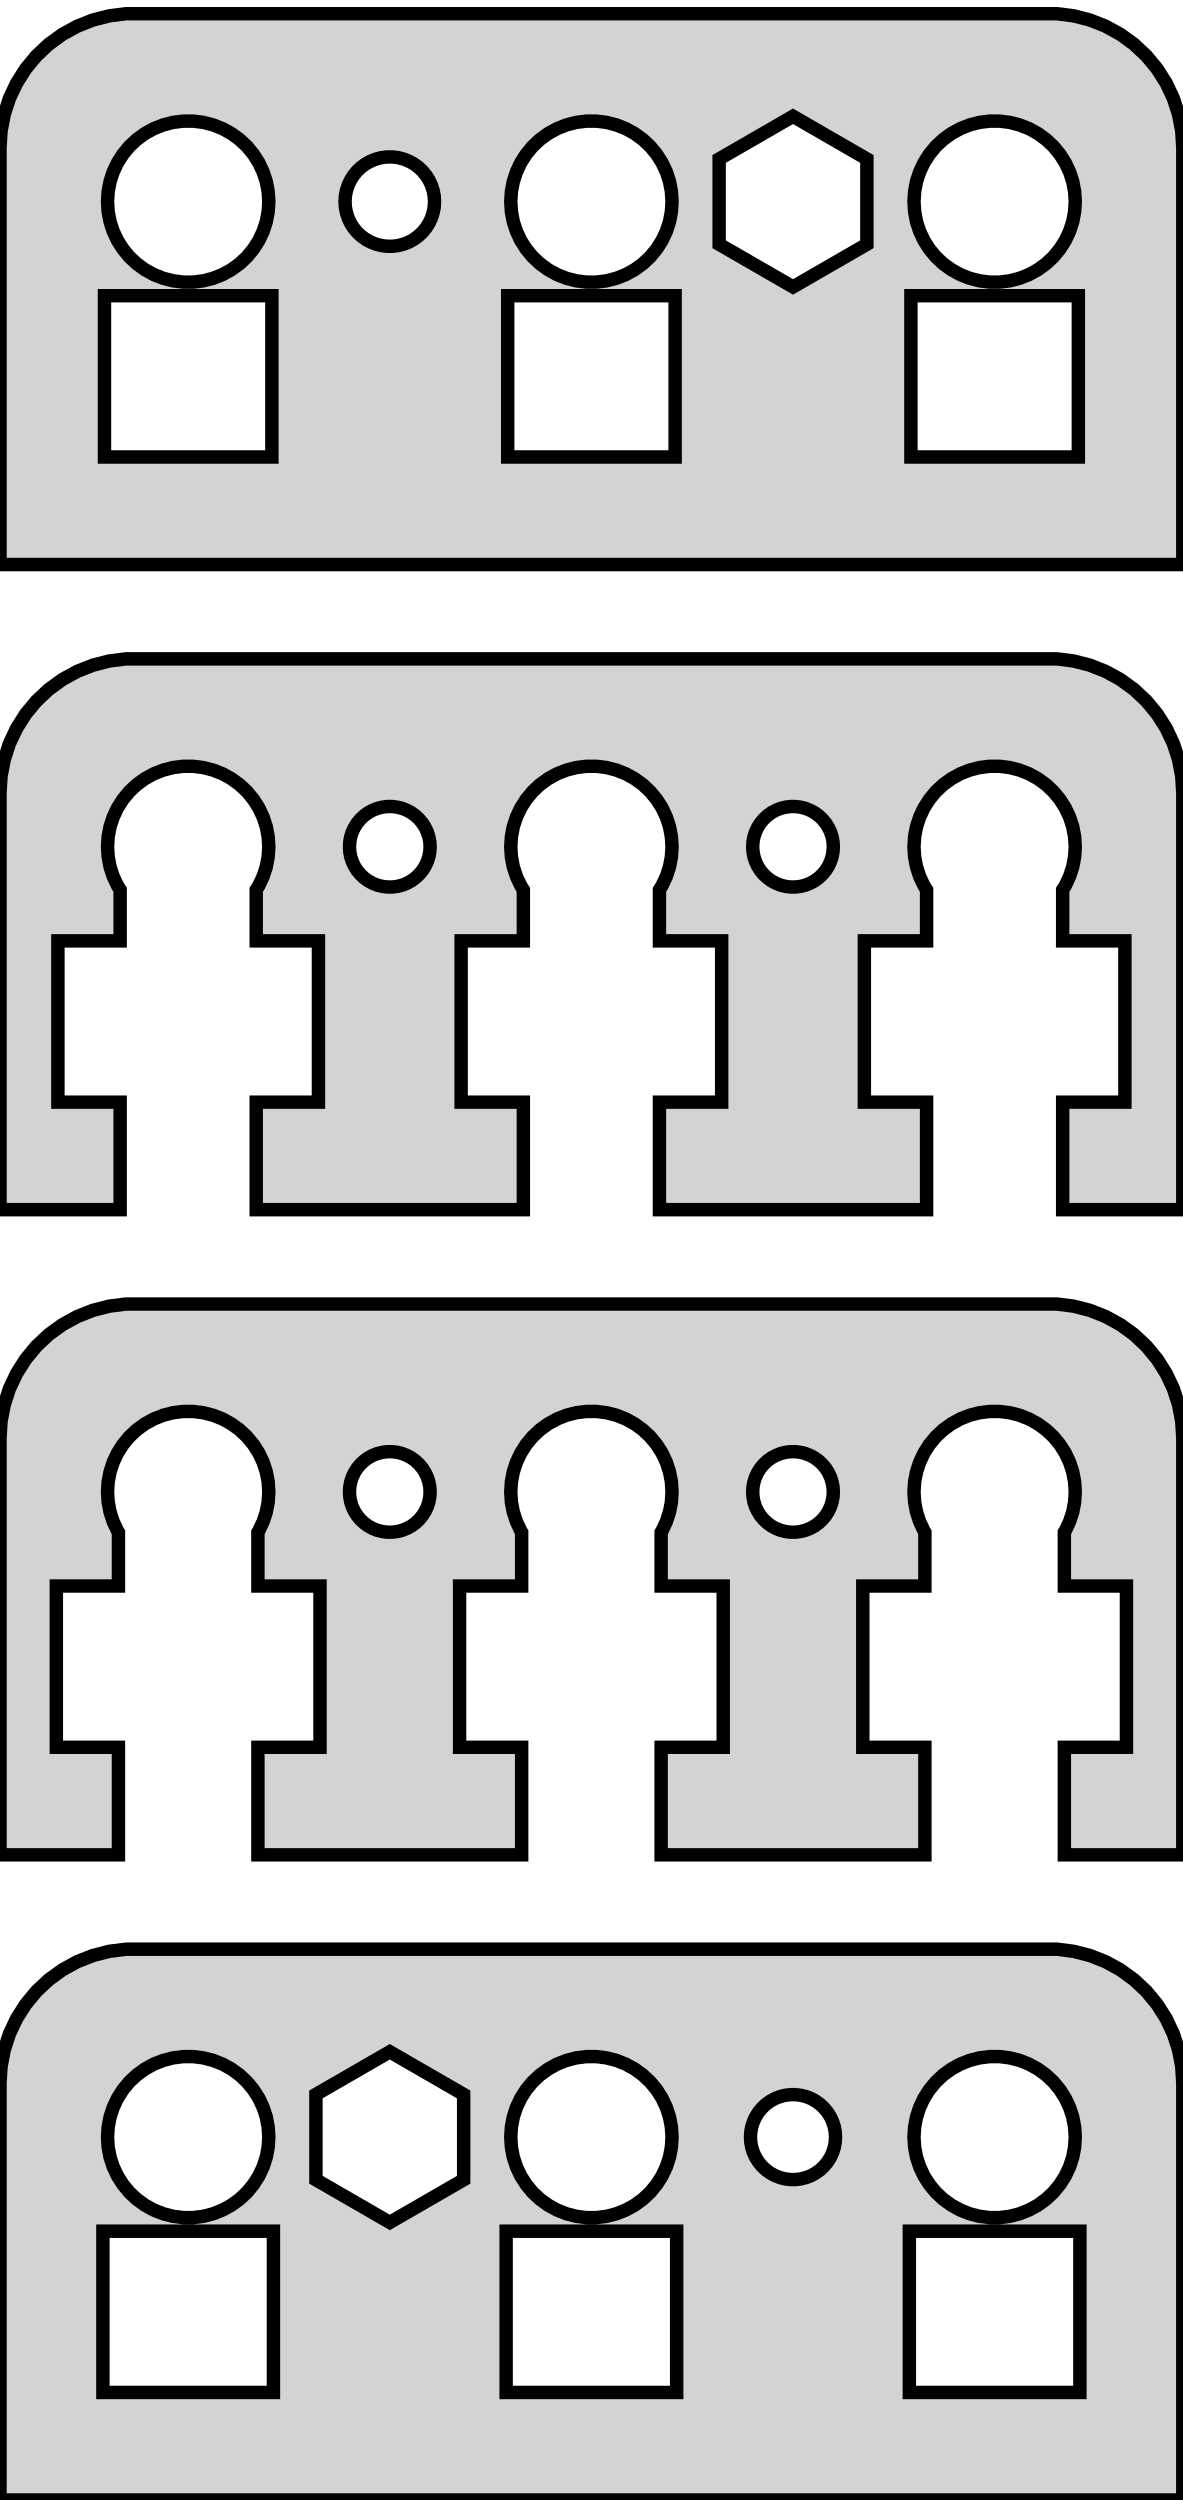
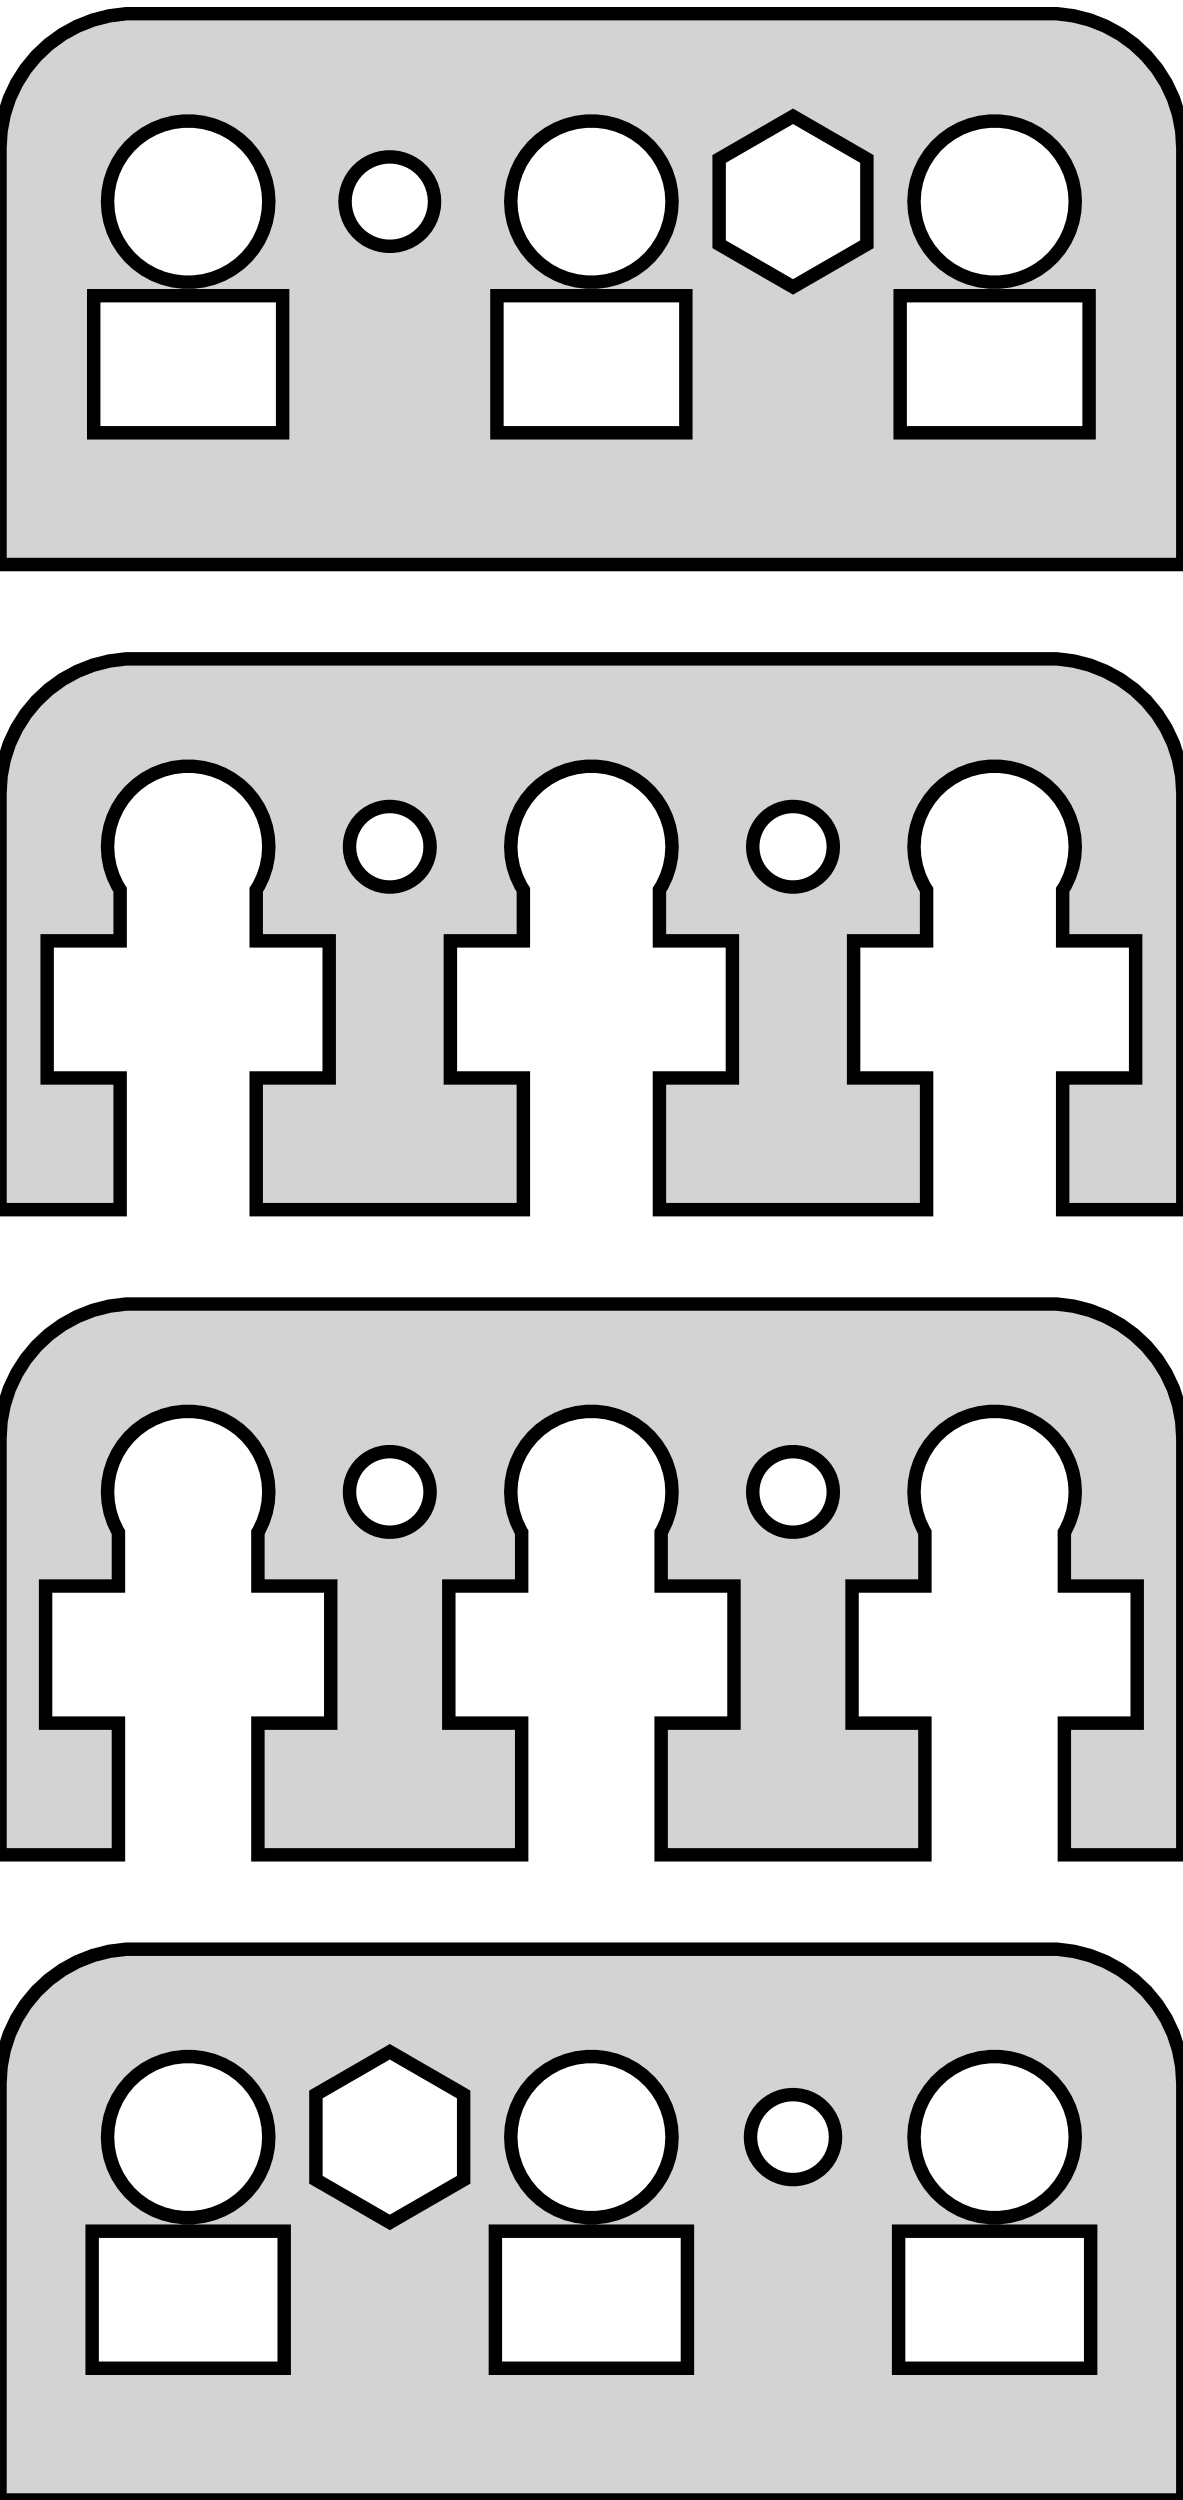
<svg xmlns="http://www.w3.org/2000/svg" width="44mm" height="93mm" viewBox="-22 -93 44 93" version="1.1">
-   <path d=" M 22,-87.5 L 21.961,-88.127 L 21.843,-88.743 L 21.649,-89.341 L 21.381,-89.909 L 21.045,-90.439  L 20.645,-90.923 L 20.187,-91.353 L 19.679,-91.722 L 19.129,-92.024 L 18.545,-92.255 L 17.937,-92.411  L 17.314,-92.49 L -17.314,-92.49 L -17.937,-92.411 L -18.545,-92.255 L -19.129,-92.024 L -19.679,-91.722  L -20.187,-91.353 L -20.645,-90.923 L -21.045,-90.439 L -21.381,-89.909 L -21.649,-89.341 L -21.843,-88.743  L -21.961,-88.127 L -22,-87.5 L -22,-72 L 22,-72 z M 4.752,-83.913 L 4.752,-87.087 L 7.5,-88.674 L 10.248,-87.087 L 10.248,-83.913 L 7.5,-82.326  z M -15.188,-82.506 L -15.562,-82.553 L -15.927,-82.647 L -16.277,-82.785 L -16.608,-82.967 L -16.912,-83.188  L -17.187,-83.446 L -17.427,-83.737 L -17.629,-84.055 L -17.789,-84.396 L -17.906,-84.754 L -17.976,-85.124  L -18,-85.5 L -17.976,-85.876 L -17.906,-86.246 L -17.789,-86.604 L -17.629,-86.945 L -17.427,-87.263  L -17.187,-87.554 L -16.912,-87.811 L -16.608,-88.033 L -16.277,-88.215 L -15.927,-88.353 L -15.562,-88.447  L -15.188,-88.494 L -14.812,-88.494 L -14.438,-88.447 L -14.073,-88.353 L -13.723,-88.215 L -13.393,-88.033  L -13.088,-87.811 L -12.813,-87.554 L -12.573,-87.263 L -12.371,-86.945 L -12.211,-86.604 L -12.094,-86.246  L -12.024,-85.876 L -12,-85.5 L -12.024,-85.124 L -12.094,-84.754 L -12.211,-84.396 L -12.371,-84.055  L -12.573,-83.737 L -12.813,-83.446 L -13.088,-83.188 L -13.393,-82.967 L -13.723,-82.785 L -14.073,-82.647  L -14.438,-82.553 L -14.812,-82.506 z M -0.188,-82.506 L -0.562,-82.553 L -0.927,-82.647 L -1.277,-82.785 L -1.607,-82.967 L -1.912,-83.188  L -2.187,-83.446 L -2.427,-83.737 L -2.629,-84.055 L -2.789,-84.396 L -2.906,-84.754 L -2.976,-85.124  L -3,-85.5 L -2.976,-85.876 L -2.906,-86.246 L -2.789,-86.604 L -2.629,-86.945 L -2.427,-87.263  L -2.187,-87.554 L -1.912,-87.811 L -1.607,-88.033 L -1.277,-88.215 L -0.927,-88.353 L -0.562,-88.447  L -0.188,-88.494 L 0.188,-88.494 L 0.562,-88.447 L 0.927,-88.353 L 1.277,-88.215 L 1.607,-88.033  L 1.912,-87.811 L 2.187,-87.554 L 2.427,-87.263 L 2.629,-86.945 L 2.789,-86.604 L 2.906,-86.246  L 2.976,-85.876 L 3,-85.5 L 2.976,-85.124 L 2.906,-84.754 L 2.789,-84.396 L 2.629,-84.055  L 2.427,-83.737 L 2.187,-83.446 L 1.912,-83.188 L 1.607,-82.967 L 1.277,-82.785 L 0.927,-82.647  L 0.562,-82.553 L 0.188,-82.506 z M 14.812,-82.506 L 14.438,-82.553 L 14.073,-82.647 L 13.723,-82.785 L 13.393,-82.967 L 13.088,-83.188  L 12.813,-83.446 L 12.573,-83.737 L 12.371,-84.055 L 12.211,-84.396 L 12.094,-84.754 L 12.024,-85.124  L 12,-85.5 L 12.024,-85.876 L 12.094,-86.246 L 12.211,-86.604 L 12.371,-86.945 L 12.573,-87.263  L 12.813,-87.554 L 13.088,-87.811 L 13.393,-88.033 L 13.723,-88.215 L 14.073,-88.353 L 14.438,-88.447  L 14.812,-88.494 L 15.188,-88.494 L 15.562,-88.447 L 15.927,-88.353 L 16.277,-88.215 L 16.608,-88.033  L 16.912,-87.811 L 17.187,-87.554 L 17.427,-87.263 L 17.629,-86.945 L 17.789,-86.604 L 17.906,-86.246  L 17.976,-85.876 L 18,-85.5 L 17.976,-85.124 L 17.906,-84.754 L 17.789,-84.396 L 17.629,-84.055  L 17.427,-83.737 L 17.187,-83.446 L 16.912,-83.188 L 16.608,-82.967 L 16.277,-82.785 L 15.927,-82.647  L 15.562,-82.553 L 15.188,-82.506 z M -7.605,-83.839 L -7.812,-83.865 L -8.014,-83.917 L -8.209,-83.994 L -8.392,-84.094 L -8.561,-84.217  L -8.714,-84.36 L -8.847,-84.522 L -8.959,-84.698 L -9.048,-84.887 L -9.112,-85.086 L -9.152,-85.291  L -9.165,-85.5 L -9.152,-85.709 L -9.112,-85.914 L -9.048,-86.113 L -8.959,-86.302 L -8.847,-86.478  L -8.714,-86.64 L -8.561,-86.783 L -8.392,-86.906 L -8.209,-87.006 L -8.014,-87.083 L -7.812,-87.135  L -7.605,-87.161 L -7.395,-87.161 L -7.188,-87.135 L -6.986,-87.083 L -6.791,-87.006 L -6.608,-86.906  L -6.439,-86.783 L -6.286,-86.64 L -6.153,-86.478 L -6.041,-86.302 L -5.952,-86.113 L -5.888,-85.914  L -5.848,-85.709 L -5.835,-85.5 L -5.848,-85.291 L -5.888,-85.086 L -5.952,-84.887 L -6.041,-84.698  L -6.153,-84.522 L -6.286,-84.36 L -6.439,-84.217 L -6.608,-84.094 L -6.791,-83.994 L -6.986,-83.917  L -7.188,-83.865 L -7.395,-83.839 z M -3.114,-76 L -3.114,-82 L 3.114,-82 L 3.114,-76 z M -18.114,-76 L -18.114,-82 L -11.886,-82 L -11.886,-76 z M 11.886,-76 L 11.886,-82 L 18.114,-82 L 18.114,-76 z M -17.531,-52 L -19.846,-52 L -19.846,-58 L -17.531,-58 L -17.531,-59.9 L -17.629,-60.055  L -17.789,-60.396 L -17.906,-60.754 L -17.976,-61.124 L -18,-61.5 L -17.976,-61.876 L -17.906,-62.246  L -17.789,-62.604 L -17.629,-62.945 L -17.427,-63.263 L -17.187,-63.554 L -16.912,-63.812 L -16.608,-64.033  L -16.277,-64.215 L -15.927,-64.353 L -15.562,-64.447 L -15.188,-64.494 L -14.812,-64.494 L -14.438,-64.447  L -14.073,-64.353 L -13.723,-64.215 L -13.393,-64.033 L -13.088,-63.812 L -12.813,-63.554 L -12.573,-63.263  L -12.371,-62.945 L -12.211,-62.604 L -12.094,-62.246 L -12.024,-61.876 L -12,-61.5 L -12.024,-61.124  L -12.094,-60.754 L -12.211,-60.396 L -12.371,-60.055 L -12.469,-59.9 L -12.469,-58 L -10.154,-58  L -10.154,-52 L -12.469,-52 L -12.469,-48 L -2.531,-48 L -2.531,-52 L -4.846,-52  L -4.846,-58 L -2.531,-58 L -2.531,-59.9 L -2.629,-60.055 L -2.789,-60.396 L -2.906,-60.754  L -2.976,-61.124 L -3,-61.5 L -2.976,-61.876 L -2.906,-62.246 L -2.789,-62.604 L -2.629,-62.945  L -2.427,-63.263 L -2.187,-63.554 L -1.912,-63.812 L -1.607,-64.033 L -1.277,-64.215 L -0.927,-64.353  L -0.562,-64.447 L -0.188,-64.494 L 0.188,-64.494 L 0.562,-64.447 L 0.927,-64.353 L 1.277,-64.215  L 1.607,-64.033 L 1.912,-63.812 L 2.187,-63.554 L 2.427,-63.263 L 2.629,-62.945 L 2.789,-62.604  L 2.906,-62.246 L 2.976,-61.876 L 3,-61.5 L 2.976,-61.124 L 2.906,-60.754 L 2.789,-60.396  L 2.629,-60.055 L 2.531,-59.9 L 2.531,-58 L 4.846,-58 L 4.846,-52 L 2.531,-52  L 2.531,-48 L 12.469,-48 L 12.469,-52 L 10.154,-52 L 10.154,-58 L 12.469,-58  L 12.469,-59.9 L 12.371,-60.055 L 12.211,-60.396 L 12.094,-60.754 L 12.024,-61.124 L 12,-61.5  L 12.024,-61.876 L 12.094,-62.246 L 12.211,-62.604 L 12.371,-62.945 L 12.573,-63.263 L 12.813,-63.554  L 13.088,-63.812 L 13.393,-64.033 L 13.723,-64.215 L 14.073,-64.353 L 14.438,-64.447 L 14.812,-64.494  L 15.188,-64.494 L 15.562,-64.447 L 15.927,-64.353 L 16.277,-64.215 L 16.608,-64.033 L 16.912,-63.812  L 17.187,-63.554 L 17.427,-63.263 L 17.629,-62.945 L 17.789,-62.604 L 17.906,-62.246 L 17.976,-61.876  L 18,-61.5 L 17.976,-61.124 L 17.906,-60.754 L 17.789,-60.396 L 17.629,-60.055 L 17.531,-59.9  L 17.531,-58 L 19.846,-58 L 19.846,-52 L 17.531,-52 L 17.531,-48 L 22,-48  L 22,-63.5 L 21.961,-64.127 L 21.843,-64.743 L 21.649,-65.341 L 21.381,-65.909 L 21.045,-66.439  L 20.645,-66.923 L 20.187,-67.353 L 19.679,-67.722 L 19.129,-68.024 L 18.545,-68.255 L 17.937,-68.411  L 17.314,-68.49 L -17.314,-68.49 L -17.937,-68.411 L -18.545,-68.255 L -19.129,-68.024 L -19.679,-67.722  L -20.187,-67.353 L -20.645,-66.923 L -21.045,-66.439 L -21.381,-65.909 L -21.649,-65.341 L -21.843,-64.743  L -21.961,-64.127 L -22,-63.5 L -22,-48 L -17.531,-48 z M -7.594,-60.003 L -7.781,-60.027 L -7.964,-60.073 L -8.139,-60.143 L -8.304,-60.233 L -8.456,-60.344  L -8.593,-60.473 L -8.714,-60.618 L -8.814,-60.777 L -8.895,-60.948 L -8.953,-61.127 L -8.988,-61.312  L -9,-61.5 L -8.988,-61.688 L -8.953,-61.873 L -8.895,-62.052 L -8.814,-62.223 L -8.714,-62.382  L -8.593,-62.527 L -8.456,-62.656 L -8.304,-62.767 L -8.139,-62.857 L -7.964,-62.927 L -7.781,-62.973  L -7.594,-62.997 L -7.406,-62.997 L -7.219,-62.973 L -7.036,-62.927 L -6.861,-62.857 L -6.696,-62.767  L -6.544,-62.656 L -6.407,-62.527 L -6.286,-62.382 L -6.186,-62.223 L -6.105,-62.052 L -6.047,-61.873  L -6.012,-61.688 L -6,-61.5 L -6.012,-61.312 L -6.047,-61.127 L -6.105,-60.948 L -6.186,-60.777  L -6.286,-60.618 L -6.407,-60.473 L -6.544,-60.344 L -6.696,-60.233 L -6.861,-60.143 L -7.036,-60.073  L -7.219,-60.027 L -7.406,-60.003 z M 7.406,-60.003 L 7.219,-60.027 L 7.036,-60.073 L 6.861,-60.143 L 6.696,-60.233 L 6.544,-60.344  L 6.407,-60.473 L 6.286,-60.618 L 6.186,-60.777 L 6.105,-60.948 L 6.047,-61.127 L 6.012,-61.312  L 6,-61.5 L 6.012,-61.688 L 6.047,-61.873 L 6.105,-62.052 L 6.186,-62.223 L 6.286,-62.382  L 6.407,-62.527 L 6.544,-62.656 L 6.696,-62.767 L 6.861,-62.857 L 7.036,-62.927 L 7.219,-62.973  L 7.406,-62.997 L 7.594,-62.997 L 7.781,-62.973 L 7.964,-62.927 L 8.139,-62.857 L 8.304,-62.767  L 8.456,-62.656 L 8.593,-62.527 L 8.714,-62.382 L 8.814,-62.223 L 8.895,-62.052 L 8.953,-61.873  L 8.988,-61.688 L 9,-61.5 L 8.988,-61.312 L 8.953,-61.127 L 8.895,-60.948 L 8.814,-60.777  L 8.714,-60.618 L 8.593,-60.473 L 8.456,-60.344 L 8.304,-60.233 L 8.139,-60.143 L 7.964,-60.073  L 7.781,-60.027 L 7.594,-60.003 z M -17.594,-28 L -19.904,-28 L -19.904,-34 L -17.594,-34 L -17.594,-36 L -17.629,-36.055  L -17.789,-36.396 L -17.906,-36.754 L -17.976,-37.124 L -18,-37.5 L -17.976,-37.876 L -17.906,-38.246  L -17.789,-38.604 L -17.629,-38.945 L -17.427,-39.263 L -17.187,-39.554 L -16.912,-39.812 L -16.608,-40.033  L -16.277,-40.215 L -15.927,-40.353 L -15.562,-40.447 L -15.188,-40.494 L -14.812,-40.494 L -14.438,-40.447  L -14.073,-40.353 L -13.723,-40.215 L -13.393,-40.033 L -13.088,-39.812 L -12.813,-39.554 L -12.573,-39.263  L -12.371,-38.945 L -12.211,-38.604 L -12.094,-38.246 L -12.024,-37.876 L -12,-37.5 L -12.024,-37.124  L -12.094,-36.754 L -12.211,-36.396 L -12.371,-36.055 L -12.406,-36 L -12.406,-34 L -10.096,-34  L -10.096,-28 L -12.406,-28 L -12.406,-24 L -2.594,-24 L -2.594,-28 L -4.904,-28  L -4.904,-34 L -2.594,-34 L -2.594,-36 L -2.629,-36.055 L -2.789,-36.396 L -2.906,-36.754  L -2.976,-37.124 L -3,-37.5 L -2.976,-37.876 L -2.906,-38.246 L -2.789,-38.604 L -2.629,-38.945  L -2.427,-39.263 L -2.187,-39.554 L -1.912,-39.812 L -1.607,-40.033 L -1.277,-40.215 L -0.927,-40.353  L -0.562,-40.447 L -0.188,-40.494 L 0.188,-40.494 L 0.562,-40.447 L 0.927,-40.353 L 1.277,-40.215  L 1.607,-40.033 L 1.912,-39.812 L 2.187,-39.554 L 2.427,-39.263 L 2.629,-38.945 L 2.789,-38.604  L 2.906,-38.246 L 2.976,-37.876 L 3,-37.5 L 2.976,-37.124 L 2.906,-36.754 L 2.789,-36.396  L 2.629,-36.055 L 2.594,-36 L 2.594,-34 L 4.904,-34 L 4.904,-28 L 2.594,-28  L 2.594,-24 L 12.406,-24 L 12.406,-28 L 10.096,-28 L 10.096,-34 L 12.406,-34  L 12.406,-36 L 12.371,-36.055 L 12.211,-36.396 L 12.094,-36.754 L 12.024,-37.124 L 12,-37.5  L 12.024,-37.876 L 12.094,-38.246 L 12.211,-38.604 L 12.371,-38.945 L 12.573,-39.263 L 12.813,-39.554  L 13.088,-39.812 L 13.393,-40.033 L 13.723,-40.215 L 14.073,-40.353 L 14.438,-40.447 L 14.812,-40.494  L 15.188,-40.494 L 15.562,-40.447 L 15.927,-40.353 L 16.277,-40.215 L 16.608,-40.033 L 16.912,-39.812  L 17.187,-39.554 L 17.427,-39.263 L 17.629,-38.945 L 17.789,-38.604 L 17.906,-38.246 L 17.976,-37.876  L 18,-37.5 L 17.976,-37.124 L 17.906,-36.754 L 17.789,-36.396 L 17.629,-36.055 L 17.594,-36  L 17.594,-34 L 19.904,-34 L 19.904,-28 L 17.594,-28 L 17.594,-24 L 22,-24  L 22,-39.5 L 21.961,-40.127 L 21.843,-40.743 L 21.649,-41.341 L 21.381,-41.909 L 21.045,-42.439  L 20.645,-42.923 L 20.187,-43.353 L 19.679,-43.722 L 19.129,-44.024 L 18.545,-44.255 L 17.937,-44.411  L 17.314,-44.49 L -17.314,-44.49 L -17.937,-44.411 L -18.545,-44.255 L -19.129,-44.024 L -19.679,-43.722  L -20.187,-43.353 L -20.645,-42.923 L -21.045,-42.439 L -21.381,-41.909 L -21.649,-41.341 L -21.843,-40.743  L -21.961,-40.127 L -22,-39.5 L -22,-24 L -17.594,-24 z M -7.594,-36.003 L -7.781,-36.027 L -7.964,-36.073 L -8.139,-36.143 L -8.304,-36.233 L -8.456,-36.344  L -8.593,-36.473 L -8.714,-36.618 L -8.814,-36.777 L -8.895,-36.948 L -8.953,-37.127 L -8.988,-37.312  L -9,-37.5 L -8.988,-37.688 L -8.953,-37.873 L -8.895,-38.052 L -8.814,-38.223 L -8.714,-38.382  L -8.593,-38.527 L -8.456,-38.656 L -8.304,-38.767 L -8.139,-38.857 L -7.964,-38.927 L -7.781,-38.973  L -7.594,-38.997 L -7.406,-38.997 L -7.219,-38.973 L -7.036,-38.927 L -6.861,-38.857 L -6.696,-38.767  L -6.544,-38.656 L -6.407,-38.527 L -6.286,-38.382 L -6.186,-38.223 L -6.105,-38.052 L -6.047,-37.873  L -6.012,-37.688 L -6,-37.5 L -6.012,-37.312 L -6.047,-37.127 L -6.105,-36.948 L -6.186,-36.777  L -6.286,-36.618 L -6.407,-36.473 L -6.544,-36.344 L -6.696,-36.233 L -6.861,-36.143 L -7.036,-36.073  L -7.219,-36.027 L -7.406,-36.003 z M 7.406,-36.003 L 7.219,-36.027 L 7.036,-36.073 L 6.861,-36.143 L 6.696,-36.233 L 6.544,-36.344  L 6.407,-36.473 L 6.286,-36.618 L 6.186,-36.777 L 6.105,-36.948 L 6.047,-37.127 L 6.012,-37.312  L 6,-37.5 L 6.012,-37.688 L 6.047,-37.873 L 6.105,-38.052 L 6.186,-38.223 L 6.286,-38.382  L 6.407,-38.527 L 6.544,-38.656 L 6.696,-38.767 L 6.861,-38.857 L 7.036,-38.927 L 7.219,-38.973  L 7.406,-38.997 L 7.594,-38.997 L 7.781,-38.973 L 7.964,-38.927 L 8.139,-38.857 L 8.304,-38.767  L 8.456,-38.656 L 8.593,-38.527 L 8.714,-38.382 L 8.814,-38.223 L 8.895,-38.052 L 8.953,-37.873  L 8.988,-37.688 L 9,-37.5 L 8.988,-37.312 L 8.953,-37.127 L 8.895,-36.948 L 8.814,-36.777  L 8.714,-36.618 L 8.593,-36.473 L 8.456,-36.344 L 8.304,-36.233 L 8.139,-36.143 L 7.964,-36.073  L 7.781,-36.027 L 7.594,-36.003 z M 22,-15.5 L 21.961,-16.127 L 21.843,-16.743 L 21.649,-17.341 L 21.381,-17.909 L 21.045,-18.439  L 20.645,-18.923 L 20.187,-19.353 L 19.679,-19.722 L 19.129,-20.024 L 18.545,-20.255 L 17.937,-20.411  L 17.314,-20.49 L -17.314,-20.49 L -17.937,-20.411 L -18.545,-20.255 L -19.129,-20.024 L -19.679,-19.722  L -20.187,-19.353 L -20.645,-18.923 L -21.045,-18.439 L -21.381,-17.909 L -21.649,-17.341 L -21.843,-16.743  L -21.961,-16.127 L -22,-15.5 L -22,-0 L 22,-0 z M -10.248,-11.913 L -10.248,-15.087 L -7.5,-16.674 L -4.752,-15.087 L -4.752,-11.913 L -7.5,-10.326  z M -0.188,-10.506 L -0.562,-10.553 L -0.927,-10.647 L -1.277,-10.786 L -1.607,-10.967 L -1.912,-11.188  L -2.187,-11.446 L -2.427,-11.737 L -2.629,-12.055 L -2.789,-12.396 L -2.906,-12.754 L -2.976,-13.124  L -3,-13.5 L -2.976,-13.876 L -2.906,-14.246 L -2.789,-14.604 L -2.629,-14.945 L -2.427,-15.263  L -2.187,-15.554 L -1.912,-15.812 L -1.607,-16.033 L -1.277,-16.215 L -0.927,-16.353 L -0.562,-16.447  L -0.188,-16.494 L 0.188,-16.494 L 0.562,-16.447 L 0.927,-16.353 L 1.277,-16.215 L 1.607,-16.033  L 1.912,-15.812 L 2.187,-15.554 L 2.427,-15.263 L 2.629,-14.945 L 2.789,-14.604 L 2.906,-14.246  L 2.976,-13.876 L 3,-13.5 L 2.976,-13.124 L 2.906,-12.754 L 2.789,-12.396 L 2.629,-12.055  L 2.427,-11.737 L 2.187,-11.446 L 1.912,-11.188 L 1.607,-10.967 L 1.277,-10.786 L 0.927,-10.647  L 0.562,-10.553 L 0.188,-10.506 z M -15.188,-10.506 L -15.562,-10.553 L -15.927,-10.647 L -16.277,-10.786 L -16.608,-10.967 L -16.912,-11.188  L -17.187,-11.446 L -17.427,-11.737 L -17.629,-12.055 L -17.789,-12.396 L -17.906,-12.754 L -17.976,-13.124  L -18,-13.5 L -17.976,-13.876 L -17.906,-14.246 L -17.789,-14.604 L -17.629,-14.945 L -17.427,-15.263  L -17.187,-15.554 L -16.912,-15.812 L -16.608,-16.033 L -16.277,-16.215 L -15.927,-16.353 L -15.562,-16.447  L -15.188,-16.494 L -14.812,-16.494 L -14.438,-16.447 L -14.073,-16.353 L -13.723,-16.215 L -13.393,-16.033  L -13.088,-15.812 L -12.813,-15.554 L -12.573,-15.263 L -12.371,-14.945 L -12.211,-14.604 L -12.094,-14.246  L -12.024,-13.876 L -12,-13.5 L -12.024,-13.124 L -12.094,-12.754 L -12.211,-12.396 L -12.371,-12.055  L -12.573,-11.737 L -12.813,-11.446 L -13.088,-11.188 L -13.393,-10.967 L -13.723,-10.786 L -14.073,-10.647  L -14.438,-10.553 L -14.812,-10.506 z M 14.812,-10.506 L 14.438,-10.553 L 14.073,-10.647 L 13.723,-10.786 L 13.393,-10.967 L 13.088,-11.188  L 12.813,-11.446 L 12.573,-11.737 L 12.371,-12.055 L 12.211,-12.396 L 12.094,-12.754 L 12.024,-13.124  L 12,-13.5 L 12.024,-13.876 L 12.094,-14.246 L 12.211,-14.604 L 12.371,-14.945 L 12.573,-15.263  L 12.813,-15.554 L 13.088,-15.812 L 13.393,-16.033 L 13.723,-16.215 L 14.073,-16.353 L 14.438,-16.447  L 14.812,-16.494 L 15.188,-16.494 L 15.562,-16.447 L 15.927,-16.353 L 16.277,-16.215 L 16.608,-16.033  L 16.912,-15.812 L 17.187,-15.554 L 17.427,-15.263 L 17.629,-14.945 L 17.789,-14.604 L 17.906,-14.246  L 17.976,-13.876 L 18,-13.5 L 17.976,-13.124 L 17.906,-12.754 L 17.789,-12.396 L 17.629,-12.055  L 17.427,-11.737 L 17.187,-11.446 L 16.912,-11.188 L 16.608,-10.967 L 16.277,-10.786 L 15.927,-10.647  L 15.562,-10.553 L 15.188,-10.506 z M 7.401,-11.921 L 7.203,-11.946 L 7.011,-11.995 L 6.826,-12.068 L 6.652,-12.164 L 6.491,-12.281  L 6.347,-12.417 L 6.22,-12.57 L 6.113,-12.738 L 6.029,-12.918 L 5.967,-13.107 L 5.93,-13.302  L 5.918,-13.5 L 5.93,-13.698 L 5.967,-13.893 L 6.029,-14.082 L 6.113,-14.262 L 6.22,-14.43  L 6.347,-14.583 L 6.491,-14.719 L 6.652,-14.836 L 6.826,-14.932 L 7.011,-15.005 L 7.203,-15.054  L 7.401,-15.079 L 7.599,-15.079 L 7.796,-15.054 L 7.989,-15.005 L 8.174,-14.932 L 8.348,-14.836  L 8.509,-14.719 L 8.653,-14.583 L 8.78,-14.43 L 8.887,-14.262 L 8.971,-14.082 L 9.033,-13.893  L 9.07,-13.698 L 9.082,-13.5 L 9.07,-13.302 L 9.033,-13.107 L 8.971,-12.918 L 8.887,-12.738  L 8.78,-12.57 L 8.653,-12.417 L 8.509,-12.281 L 8.348,-12.164 L 8.174,-12.068 L 7.989,-11.995  L 7.796,-11.946 L 7.599,-11.921 z M -18.172,-4 L -18.172,-10 L -11.828,-10 L -11.828,-4 z M -3.172,-4 L -3.172,-10 L 3.172,-10 L 3.172,-4 z M 11.828,-4 L 11.828,-10 L 18.172,-10 L 18.172,-4 z " stroke="black" fill="lightgray" stroke-width="0.5" />
+   <path d=" M 22,-87.5 L 21.961,-88.127 L 21.843,-88.743 L 21.649,-89.341 L 21.381,-89.909 L 21.045,-90.439  L 20.645,-90.923 L 20.187,-91.353 L 19.679,-91.722 L 19.129,-92.024 L 18.545,-92.255 L 17.937,-92.411  L 17.314,-92.49 L -17.314,-92.49 L -17.937,-92.411 L -18.545,-92.255 L -19.129,-92.024 L -19.679,-91.722  L -20.187,-91.353 L -20.645,-90.923 L -21.045,-90.439 L -21.381,-89.909 L -21.649,-89.341 L -21.843,-88.743  L -21.961,-88.127 L -22,-87.5 L -22,-72 L 22,-72 z M 4.752,-83.913 L 4.752,-87.087 L 7.5,-88.674 L 10.248,-87.087 L 10.248,-83.913 L 7.5,-82.326  z M -15.188,-82.506 L -15.562,-82.553 L -15.927,-82.647 L -16.277,-82.785 L -16.608,-82.967 L -16.912,-83.188  L -17.187,-83.446 L -17.427,-83.737 L -17.629,-84.055 L -17.789,-84.396 L -17.906,-84.754 L -17.976,-85.124  L -18,-85.5 L -17.976,-85.876 L -17.906,-86.246 L -17.789,-86.604 L -17.629,-86.945 L -17.427,-87.263  L -17.187,-87.554 L -16.912,-87.811 L -16.608,-88.033 L -16.277,-88.215 L -15.927,-88.353 L -15.562,-88.447  L -15.188,-88.494 L -14.812,-88.494 L -14.438,-88.447 L -14.073,-88.353 L -13.723,-88.215 L -13.393,-88.033  L -13.088,-87.811 L -12.813,-87.554 L -12.573,-87.263 L -12.371,-86.945 L -12.211,-86.604 L -12.094,-86.246  L -12.024,-85.876 L -12,-85.5 L -12.024,-85.124 L -12.094,-84.754 L -12.211,-84.396 L -12.371,-84.055  L -12.573,-83.737 L -12.813,-83.446 L -13.088,-83.188 L -13.393,-82.967 L -13.723,-82.785 L -14.073,-82.647  L -14.438,-82.553 L -14.812,-82.506 z M -0.188,-82.506 L -0.562,-82.553 L -0.927,-82.647 L -1.277,-82.785 L -1.607,-82.967 L -1.912,-83.188  L -2.187,-83.446 L -2.427,-83.737 L -2.629,-84.055 L -2.789,-84.396 L -2.906,-84.754 L -2.976,-85.124  L -3,-85.5 L -2.976,-85.876 L -2.906,-86.246 L -2.789,-86.604 L -2.629,-86.945 L -2.427,-87.263  L -2.187,-87.554 L -1.912,-87.811 L -1.607,-88.033 L -1.277,-88.215 L -0.927,-88.353 L -0.562,-88.447  L -0.188,-88.494 L 0.188,-88.494 L 0.562,-88.447 L 0.927,-88.353 L 1.277,-88.215 L 1.607,-88.033  L 1.912,-87.811 L 2.187,-87.554 L 2.427,-87.263 L 2.629,-86.945 L 2.789,-86.604 L 2.906,-86.246  L 2.976,-85.876 L 3,-85.5 L 2.976,-85.124 L 2.906,-84.754 L 2.789,-84.396 L 2.629,-84.055  L 2.427,-83.737 L 2.187,-83.446 L 1.912,-83.188 L 1.607,-82.967 L 1.277,-82.785 L 0.927,-82.647  L 0.562,-82.553 L 0.188,-82.506 z M 14.812,-82.506 L 14.438,-82.553 L 14.073,-82.647 L 13.723,-82.785 L 13.393,-82.967 L 13.088,-83.188  L 12.813,-83.446 L 12.573,-83.737 L 12.371,-84.055 L 12.211,-84.396 L 12.094,-84.754 L 12.024,-85.124  L 12,-85.5 L 12.024,-85.876 L 12.094,-86.246 L 12.211,-86.604 L 12.371,-86.945 L 12.573,-87.263  L 12.813,-87.554 L 13.088,-87.811 L 13.393,-88.033 L 13.723,-88.215 L 14.073,-88.353 L 14.438,-88.447  L 14.812,-88.494 L 15.188,-88.494 L 15.562,-88.447 L 15.927,-88.353 L 16.277,-88.215 L 16.608,-88.033  L 16.912,-87.811 L 17.187,-87.554 L 17.427,-87.263 L 17.629,-86.945 L 17.789,-86.604 L 17.906,-86.246  L 17.976,-85.876 L 18,-85.5 L 17.976,-85.124 L 17.906,-84.754 L 17.789,-84.396 L 17.629,-84.055  L 17.427,-83.737 L 17.187,-83.446 L 16.912,-83.188 L 16.608,-82.967 L 16.277,-82.785 L 15.927,-82.647  L 15.562,-82.553 L 15.188,-82.506 z M -7.605,-83.839 L -7.812,-83.865 L -8.014,-83.917 L -8.209,-83.994 L -8.392,-84.094 L -8.561,-84.217  L -8.714,-84.36 L -8.847,-84.522 L -8.959,-84.698 L -9.048,-84.887 L -9.112,-85.086 L -9.152,-85.291  L -9.165,-85.5 L -9.152,-85.709 L -9.112,-85.914 L -9.048,-86.113 L -8.959,-86.302 L -8.847,-86.478  L -8.714,-86.64 L -8.561,-86.783 L -8.392,-86.906 L -8.209,-87.006 L -8.014,-87.083 L -7.812,-87.135  L -7.605,-87.161 L -7.395,-87.161 L -7.188,-87.135 L -6.986,-87.083 L -6.791,-87.006 L -6.608,-86.906  L -6.439,-86.783 L -6.286,-86.64 L -6.153,-86.478 L -6.041,-86.302 L -5.952,-86.113 L -5.888,-85.914  L -5.848,-85.709 L -5.835,-85.5 L -5.848,-85.291 L -5.888,-85.086 L -5.952,-84.887 L -6.041,-84.698  L -6.153,-84.522 L -6.286,-84.36 L -6.439,-84.217 L -6.608,-84.094 L -6.791,-83.994 L -6.986,-83.917  L -7.188,-83.865 L -7.395,-83.839 z M -18.514,-76.9 L -18.514,-82 L -11.486,-82 L -11.486,-76.9 z M -3.514,-76.9 L -3.514,-82 L 3.514,-82 L 3.514,-76.9 z M 11.486,-76.9 L 11.486,-82 L 18.514,-82 L 18.514,-76.9 z M -17.531,-52.9 L -20.246,-52.9 L -20.246,-58 L -17.531,-58 L -17.531,-59.9 L -17.629,-60.055  L -17.789,-60.396 L -17.906,-60.754 L -17.976,-61.124 L -18,-61.5 L -17.976,-61.876 L -17.906,-62.246  L -17.789,-62.604 L -17.629,-62.945 L -17.427,-63.263 L -17.187,-63.554 L -16.912,-63.812 L -16.608,-64.033  L -16.277,-64.215 L -15.927,-64.353 L -15.562,-64.447 L -15.188,-64.494 L -14.812,-64.494 L -14.438,-64.447  L -14.073,-64.353 L -13.723,-64.215 L -13.393,-64.033 L -13.088,-63.812 L -12.813,-63.554 L -12.573,-63.263  L -12.371,-62.945 L -12.211,-62.604 L -12.094,-62.246 L -12.024,-61.876 L -12,-61.5 L -12.024,-61.124  L -12.094,-60.754 L -12.211,-60.396 L -12.371,-60.055 L -12.469,-59.9 L -12.469,-58 L -9.754,-58  L -9.754,-52.9 L -12.469,-52.9 L -12.469,-48 L -2.531,-48 L -2.531,-52.9 L -5.246,-52.9  L -5.246,-58 L -2.531,-58 L -2.531,-59.9 L -2.629,-60.055 L -2.789,-60.396 L -2.906,-60.754  L -2.976,-61.124 L -3,-61.5 L -2.976,-61.876 L -2.906,-62.246 L -2.789,-62.604 L -2.629,-62.945  L -2.427,-63.263 L -2.187,-63.554 L -1.912,-63.812 L -1.607,-64.033 L -1.277,-64.215 L -0.927,-64.353  L -0.562,-64.447 L -0.188,-64.494 L 0.188,-64.494 L 0.562,-64.447 L 0.927,-64.353 L 1.277,-64.215  L 1.607,-64.033 L 1.912,-63.812 L 2.187,-63.554 L 2.427,-63.263 L 2.629,-62.945 L 2.789,-62.604  L 2.906,-62.246 L 2.976,-61.876 L 3,-61.5 L 2.976,-61.124 L 2.906,-60.754 L 2.789,-60.396  L 2.629,-60.055 L 2.531,-59.9 L 2.531,-58 L 5.246,-58 L 5.246,-52.9 L 2.531,-52.9  L 2.531,-48 L 12.469,-48 L 12.469,-52.9 L 9.754,-52.9 L 9.754,-58 L 12.469,-58  L 12.469,-59.9 L 12.371,-60.055 L 12.211,-60.396 L 12.094,-60.754 L 12.024,-61.124 L 12,-61.5  L 12.024,-61.876 L 12.094,-62.246 L 12.211,-62.604 L 12.371,-62.945 L 12.573,-63.263 L 12.813,-63.554  L 13.088,-63.812 L 13.393,-64.033 L 13.723,-64.215 L 14.073,-64.353 L 14.438,-64.447 L 14.812,-64.494  L 15.188,-64.494 L 15.562,-64.447 L 15.927,-64.353 L 16.277,-64.215 L 16.608,-64.033 L 16.912,-63.812  L 17.187,-63.554 L 17.427,-63.263 L 17.629,-62.945 L 17.789,-62.604 L 17.906,-62.246 L 17.976,-61.876  L 18,-61.5 L 17.976,-61.124 L 17.906,-60.754 L 17.789,-60.396 L 17.629,-60.055 L 17.531,-59.9  L 17.531,-58 L 20.246,-58 L 20.246,-52.9 L 17.531,-52.9 L 17.531,-48 L 22,-48  L 22,-63.5 L 21.961,-64.127 L 21.843,-64.743 L 21.649,-65.341 L 21.381,-65.909 L 21.045,-66.439  L 20.645,-66.923 L 20.187,-67.353 L 19.679,-67.722 L 19.129,-68.024 L 18.545,-68.255 L 17.937,-68.411  L 17.314,-68.49 L -17.314,-68.49 L -17.937,-68.411 L -18.545,-68.255 L -19.129,-68.024 L -19.679,-67.722  L -20.187,-67.353 L -20.645,-66.923 L -21.045,-66.439 L -21.381,-65.909 L -21.649,-65.341 L -21.843,-64.743  L -21.961,-64.127 L -22,-63.5 L -22,-48 L -17.531,-48 z M -7.594,-60.003 L -7.781,-60.027 L -7.964,-60.073 L -8.139,-60.143 L -8.304,-60.233 L -8.456,-60.344  L -8.593,-60.473 L -8.714,-60.618 L -8.814,-60.777 L -8.895,-60.948 L -8.953,-61.127 L -8.988,-61.312  L -9,-61.5 L -8.988,-61.688 L -8.953,-61.873 L -8.895,-62.052 L -8.814,-62.223 L -8.714,-62.382  L -8.593,-62.527 L -8.456,-62.656 L -8.304,-62.767 L -8.139,-62.857 L -7.964,-62.927 L -7.781,-62.973  L -7.594,-62.997 L -7.406,-62.997 L -7.219,-62.973 L -7.036,-62.927 L -6.861,-62.857 L -6.696,-62.767  L -6.544,-62.656 L -6.407,-62.527 L -6.286,-62.382 L -6.186,-62.223 L -6.105,-62.052 L -6.047,-61.873  L -6.012,-61.688 L -6,-61.5 L -6.012,-61.312 L -6.047,-61.127 L -6.105,-60.948 L -6.186,-60.777  L -6.286,-60.618 L -6.407,-60.473 L -6.544,-60.344 L -6.696,-60.233 L -6.861,-60.143 L -7.036,-60.073  L -7.219,-60.027 L -7.406,-60.003 z M 7.406,-60.003 L 7.219,-60.027 L 7.036,-60.073 L 6.861,-60.143 L 6.696,-60.233 L 6.544,-60.344  L 6.407,-60.473 L 6.286,-60.618 L 6.186,-60.777 L 6.105,-60.948 L 6.047,-61.127 L 6.012,-61.312  L 6,-61.5 L 6.012,-61.688 L 6.047,-61.873 L 6.105,-62.052 L 6.186,-62.223 L 6.286,-62.382  L 6.407,-62.527 L 6.544,-62.656 L 6.696,-62.767 L 6.861,-62.857 L 7.036,-62.927 L 7.219,-62.973  L 7.406,-62.997 L 7.594,-62.997 L 7.781,-62.973 L 7.964,-62.927 L 8.139,-62.857 L 8.304,-62.767  L 8.456,-62.656 L 8.593,-62.527 L 8.714,-62.382 L 8.814,-62.223 L 8.895,-62.052 L 8.953,-61.873  L 8.988,-61.688 L 9,-61.5 L 8.988,-61.312 L 8.953,-61.127 L 8.895,-60.948 L 8.814,-60.777  L 8.714,-60.618 L 8.593,-60.473 L 8.456,-60.344 L 8.304,-60.233 L 8.139,-60.143 L 7.964,-60.073  L 7.781,-60.027 L 7.594,-60.003 z M -17.594,-28.9 L -20.304,-28.9 L -20.304,-34 L -17.594,-34 L -17.594,-36 L -17.629,-36.055  L -17.789,-36.396 L -17.906,-36.754 L -17.976,-37.124 L -18,-37.5 L -17.976,-37.876 L -17.906,-38.246  L -17.789,-38.604 L -17.629,-38.945 L -17.427,-39.263 L -17.187,-39.554 L -16.912,-39.812 L -16.608,-40.033  L -16.277,-40.215 L -15.927,-40.353 L -15.562,-40.447 L -15.188,-40.494 L -14.812,-40.494 L -14.438,-40.447  L -14.073,-40.353 L -13.723,-40.215 L -13.393,-40.033 L -13.088,-39.812 L -12.813,-39.554 L -12.573,-39.263  L -12.371,-38.945 L -12.211,-38.604 L -12.094,-38.246 L -12.024,-37.876 L -12,-37.5 L -12.024,-37.124  L -12.094,-36.754 L -12.211,-36.396 L -12.371,-36.055 L -12.406,-36 L -12.406,-34 L -9.696,-34  L -9.696,-28.9 L -12.406,-28.9 L -12.406,-24 L -2.594,-24 L -2.594,-28.9 L -5.304,-28.9  L -5.304,-34 L -2.594,-34 L -2.594,-36 L -2.629,-36.055 L -2.789,-36.396 L -2.906,-36.754  L -2.976,-37.124 L -3,-37.5 L -2.976,-37.876 L -2.906,-38.246 L -2.789,-38.604 L -2.629,-38.945  L -2.427,-39.263 L -2.187,-39.554 L -1.912,-39.812 L -1.607,-40.033 L -1.277,-40.215 L -0.927,-40.353  L -0.562,-40.447 L -0.188,-40.494 L 0.188,-40.494 L 0.562,-40.447 L 0.927,-40.353 L 1.277,-40.215  L 1.607,-40.033 L 1.912,-39.812 L 2.187,-39.554 L 2.427,-39.263 L 2.629,-38.945 L 2.789,-38.604  L 2.906,-38.246 L 2.976,-37.876 L 3,-37.5 L 2.976,-37.124 L 2.906,-36.754 L 2.789,-36.396  L 2.629,-36.055 L 2.594,-36 L 2.594,-34 L 5.304,-34 L 5.304,-28.9 L 2.594,-28.9  L 2.594,-24 L 12.406,-24 L 12.406,-28.9 L 9.696,-28.9 L 9.696,-34 L 12.406,-34  L 12.406,-36 L 12.371,-36.055 L 12.211,-36.396 L 12.094,-36.754 L 12.024,-37.124 L 12,-37.5  L 12.024,-37.876 L 12.094,-38.246 L 12.211,-38.604 L 12.371,-38.945 L 12.573,-39.263 L 12.813,-39.554  L 13.088,-39.812 L 13.393,-40.033 L 13.723,-40.215 L 14.073,-40.353 L 14.438,-40.447 L 14.812,-40.494  L 15.188,-40.494 L 15.562,-40.447 L 15.927,-40.353 L 16.277,-40.215 L 16.608,-40.033 L 16.912,-39.812  L 17.187,-39.554 L 17.427,-39.263 L 17.629,-38.945 L 17.789,-38.604 L 17.906,-38.246 L 17.976,-37.876  L 18,-37.5 L 17.976,-37.124 L 17.906,-36.754 L 17.789,-36.396 L 17.629,-36.055 L 17.594,-36  L 17.594,-34 L 20.304,-34 L 20.304,-28.9 L 17.594,-28.9 L 17.594,-24 L 22,-24  L 22,-39.5 L 21.961,-40.127 L 21.843,-40.743 L 21.649,-41.341 L 21.381,-41.909 L 21.045,-42.439  L 20.645,-42.923 L 20.187,-43.353 L 19.679,-43.722 L 19.129,-44.024 L 18.545,-44.255 L 17.937,-44.411  L 17.314,-44.49 L -17.314,-44.49 L -17.937,-44.411 L -18.545,-44.255 L -19.129,-44.024 L -19.679,-43.722  L -20.187,-43.353 L -20.645,-42.923 L -21.045,-42.439 L -21.381,-41.909 L -21.649,-41.341 L -21.843,-40.743  L -21.961,-40.127 L -22,-39.5 L -22,-24 L -17.594,-24 z M -7.594,-36.003 L -7.781,-36.027 L -7.964,-36.073 L -8.139,-36.143 L -8.304,-36.233 L -8.456,-36.344  L -8.593,-36.473 L -8.714,-36.618 L -8.814,-36.777 L -8.895,-36.948 L -8.953,-37.127 L -8.988,-37.312  L -9,-37.5 L -8.988,-37.688 L -8.953,-37.873 L -8.895,-38.052 L -8.814,-38.223 L -8.714,-38.382  L -8.593,-38.527 L -8.456,-38.656 L -8.304,-38.767 L -8.139,-38.857 L -7.964,-38.927 L -7.781,-38.973  L -7.594,-38.997 L -7.406,-38.997 L -7.219,-38.973 L -7.036,-38.927 L -6.861,-38.857 L -6.696,-38.767  L -6.544,-38.656 L -6.407,-38.527 L -6.286,-38.382 L -6.186,-38.223 L -6.105,-38.052 L -6.047,-37.873  L -6.012,-37.688 L -6,-37.5 L -6.012,-37.312 L -6.047,-37.127 L -6.105,-36.948 L -6.186,-36.777  L -6.286,-36.618 L -6.407,-36.473 L -6.544,-36.344 L -6.696,-36.233 L -6.861,-36.143 L -7.036,-36.073  L -7.219,-36.027 L -7.406,-36.003 z M 7.406,-36.003 L 7.219,-36.027 L 7.036,-36.073 L 6.861,-36.143 L 6.696,-36.233 L 6.544,-36.344  L 6.407,-36.473 L 6.286,-36.618 L 6.186,-36.777 L 6.105,-36.948 L 6.047,-37.127 L 6.012,-37.312  L 6,-37.5 L 6.012,-37.688 L 6.047,-37.873 L 6.105,-38.052 L 6.186,-38.223 L 6.286,-38.382  L 6.407,-38.527 L 6.544,-38.656 L 6.696,-38.767 L 6.861,-38.857 L 7.036,-38.927 L 7.219,-38.973  L 7.406,-38.997 L 7.594,-38.997 L 7.781,-38.973 L 7.964,-38.927 L 8.139,-38.857 L 8.304,-38.767  L 8.456,-38.656 L 8.593,-38.527 L 8.714,-38.382 L 8.814,-38.223 L 8.895,-38.052 L 8.953,-37.873  L 8.988,-37.688 L 9,-37.5 L 8.988,-37.312 L 8.953,-37.127 L 8.895,-36.948 L 8.814,-36.777  L 8.714,-36.618 L 8.593,-36.473 L 8.456,-36.344 L 8.304,-36.233 L 8.139,-36.143 L 7.964,-36.073  L 7.781,-36.027 L 7.594,-36.003 z M 22,-15.5 L 21.961,-16.127 L 21.843,-16.743 L 21.649,-17.341 L 21.381,-17.909 L 21.045,-18.439  L 20.645,-18.923 L 20.187,-19.353 L 19.679,-19.722 L 19.129,-20.024 L 18.545,-20.255 L 17.937,-20.411  L 17.314,-20.49 L -17.314,-20.49 L -17.937,-20.411 L -18.545,-20.255 L -19.129,-20.024 L -19.679,-19.722  L -20.187,-19.353 L -20.645,-18.923 L -21.045,-18.439 L -21.381,-17.909 L -21.649,-17.341 L -21.843,-16.743  L -21.961,-16.127 L -22,-15.5 L -22,-0 L 22,-0 z M -10.248,-11.913 L -10.248,-15.087 L -7.5,-16.674 L -4.752,-15.087 L -4.752,-11.913 L -7.5,-10.326  z M -0.188,-10.506 L -0.562,-10.553 L -0.927,-10.647 L -1.277,-10.786 L -1.607,-10.967 L -1.912,-11.188  L -2.187,-11.446 L -2.427,-11.737 L -2.629,-12.055 L -2.789,-12.396 L -2.906,-12.754 L -2.976,-13.124  L -3,-13.5 L -2.976,-13.876 L -2.906,-14.246 L -2.789,-14.604 L -2.629,-14.945 L -2.427,-15.263  L -2.187,-15.554 L -1.912,-15.812 L -1.607,-16.033 L -1.277,-16.215 L -0.927,-16.353 L -0.562,-16.447  L -0.188,-16.494 L 0.188,-16.494 L 0.562,-16.447 L 0.927,-16.353 L 1.277,-16.215 L 1.607,-16.033  L 1.912,-15.812 L 2.187,-15.554 L 2.427,-15.263 L 2.629,-14.945 L 2.789,-14.604 L 2.906,-14.246  L 2.976,-13.876 L 3,-13.5 L 2.976,-13.124 L 2.906,-12.754 L 2.789,-12.396 L 2.629,-12.055  L 2.427,-11.737 L 2.187,-11.446 L 1.912,-11.188 L 1.607,-10.967 L 1.277,-10.786 L 0.927,-10.647  L 0.562,-10.553 L 0.188,-10.506 z M -15.188,-10.506 L -15.562,-10.553 L -15.927,-10.647 L -16.277,-10.786 L -16.608,-10.967 L -16.912,-11.188  L -17.187,-11.446 L -17.427,-11.737 L -17.629,-12.055 L -17.789,-12.396 L -17.906,-12.754 L -17.976,-13.124  L -18,-13.5 L -17.976,-13.876 L -17.906,-14.246 L -17.789,-14.604 L -17.629,-14.945 L -17.427,-15.263  L -17.187,-15.554 L -16.912,-15.812 L -16.608,-16.033 L -16.277,-16.215 L -15.927,-16.353 L -15.562,-16.447  L -15.188,-16.494 L -14.812,-16.494 L -14.438,-16.447 L -14.073,-16.353 L -13.723,-16.215 L -13.393,-16.033  L -13.088,-15.812 L -12.813,-15.554 L -12.573,-15.263 L -12.371,-14.945 L -12.211,-14.604 L -12.094,-14.246  L -12.024,-13.876 L -12,-13.5 L -12.024,-13.124 L -12.094,-12.754 L -12.211,-12.396 L -12.371,-12.055  L -12.573,-11.737 L -12.813,-11.446 L -13.088,-11.188 L -13.393,-10.967 L -13.723,-10.786 L -14.073,-10.647  L -14.438,-10.553 L -14.812,-10.506 z M 14.812,-10.506 L 14.438,-10.553 L 14.073,-10.647 L 13.723,-10.786 L 13.393,-10.967 L 13.088,-11.188  L 12.813,-11.446 L 12.573,-11.737 L 12.371,-12.055 L 12.211,-12.396 L 12.094,-12.754 L 12.024,-13.124  L 12,-13.5 L 12.024,-13.876 L 12.094,-14.246 L 12.211,-14.604 L 12.371,-14.945 L 12.573,-15.263  L 12.813,-15.554 L 13.088,-15.812 L 13.393,-16.033 L 13.723,-16.215 L 14.073,-16.353 L 14.438,-16.447  L 14.812,-16.494 L 15.188,-16.494 L 15.562,-16.447 L 15.927,-16.353 L 16.277,-16.215 L 16.608,-16.033  L 16.912,-15.812 L 17.187,-15.554 L 17.427,-15.263 L 17.629,-14.945 L 17.789,-14.604 L 17.906,-14.246  L 17.976,-13.876 L 18,-13.5 L 17.976,-13.124 L 17.906,-12.754 L 17.789,-12.396 L 17.629,-12.055  L 17.427,-11.737 L 17.187,-11.446 L 16.912,-11.188 L 16.608,-10.967 L 16.277,-10.786 L 15.927,-10.647  L 15.562,-10.553 L 15.188,-10.506 z M 7.401,-11.921 L 7.203,-11.946 L 7.011,-11.995 L 6.826,-12.068 L 6.652,-12.164 L 6.491,-12.281  L 6.347,-12.417 L 6.22,-12.57 L 6.113,-12.738 L 6.029,-12.918 L 5.967,-13.107 L 5.93,-13.302  L 5.918,-13.5 L 5.93,-13.698 L 5.967,-13.893 L 6.029,-14.082 L 6.113,-14.262 L 6.22,-14.43  L 6.347,-14.583 L 6.491,-14.719 L 6.652,-14.836 L 6.826,-14.932 L 7.011,-15.005 L 7.203,-15.054  L 7.401,-15.079 L 7.599,-15.079 L 7.796,-15.054 L 7.989,-15.005 L 8.174,-14.932 L 8.348,-14.836  L 8.509,-14.719 L 8.653,-14.583 L 8.78,-14.43 L 8.887,-14.262 L 8.971,-14.082 L 9.033,-13.893  L 9.07,-13.698 L 9.082,-13.5 L 9.07,-13.302 L 9.033,-13.107 L 8.971,-12.918 L 8.887,-12.738  L 8.78,-12.57 L 8.653,-12.417 L 8.509,-12.281 L 8.348,-12.164 L 8.174,-12.068 L 7.989,-11.995  L 7.796,-11.946 L 7.599,-11.921 z M -3.572,-4.9 L -3.572,-10 L 3.572,-10 L 3.572,-4.9 z M -18.572,-4.9 L -18.572,-10 L -11.428,-10 L -11.428,-4.9 z M 11.428,-4.9 L 11.428,-10 L 18.572,-10 L 18.572,-4.9 z " stroke="black" fill="lightgray" stroke-width="0.5" />
</svg>
